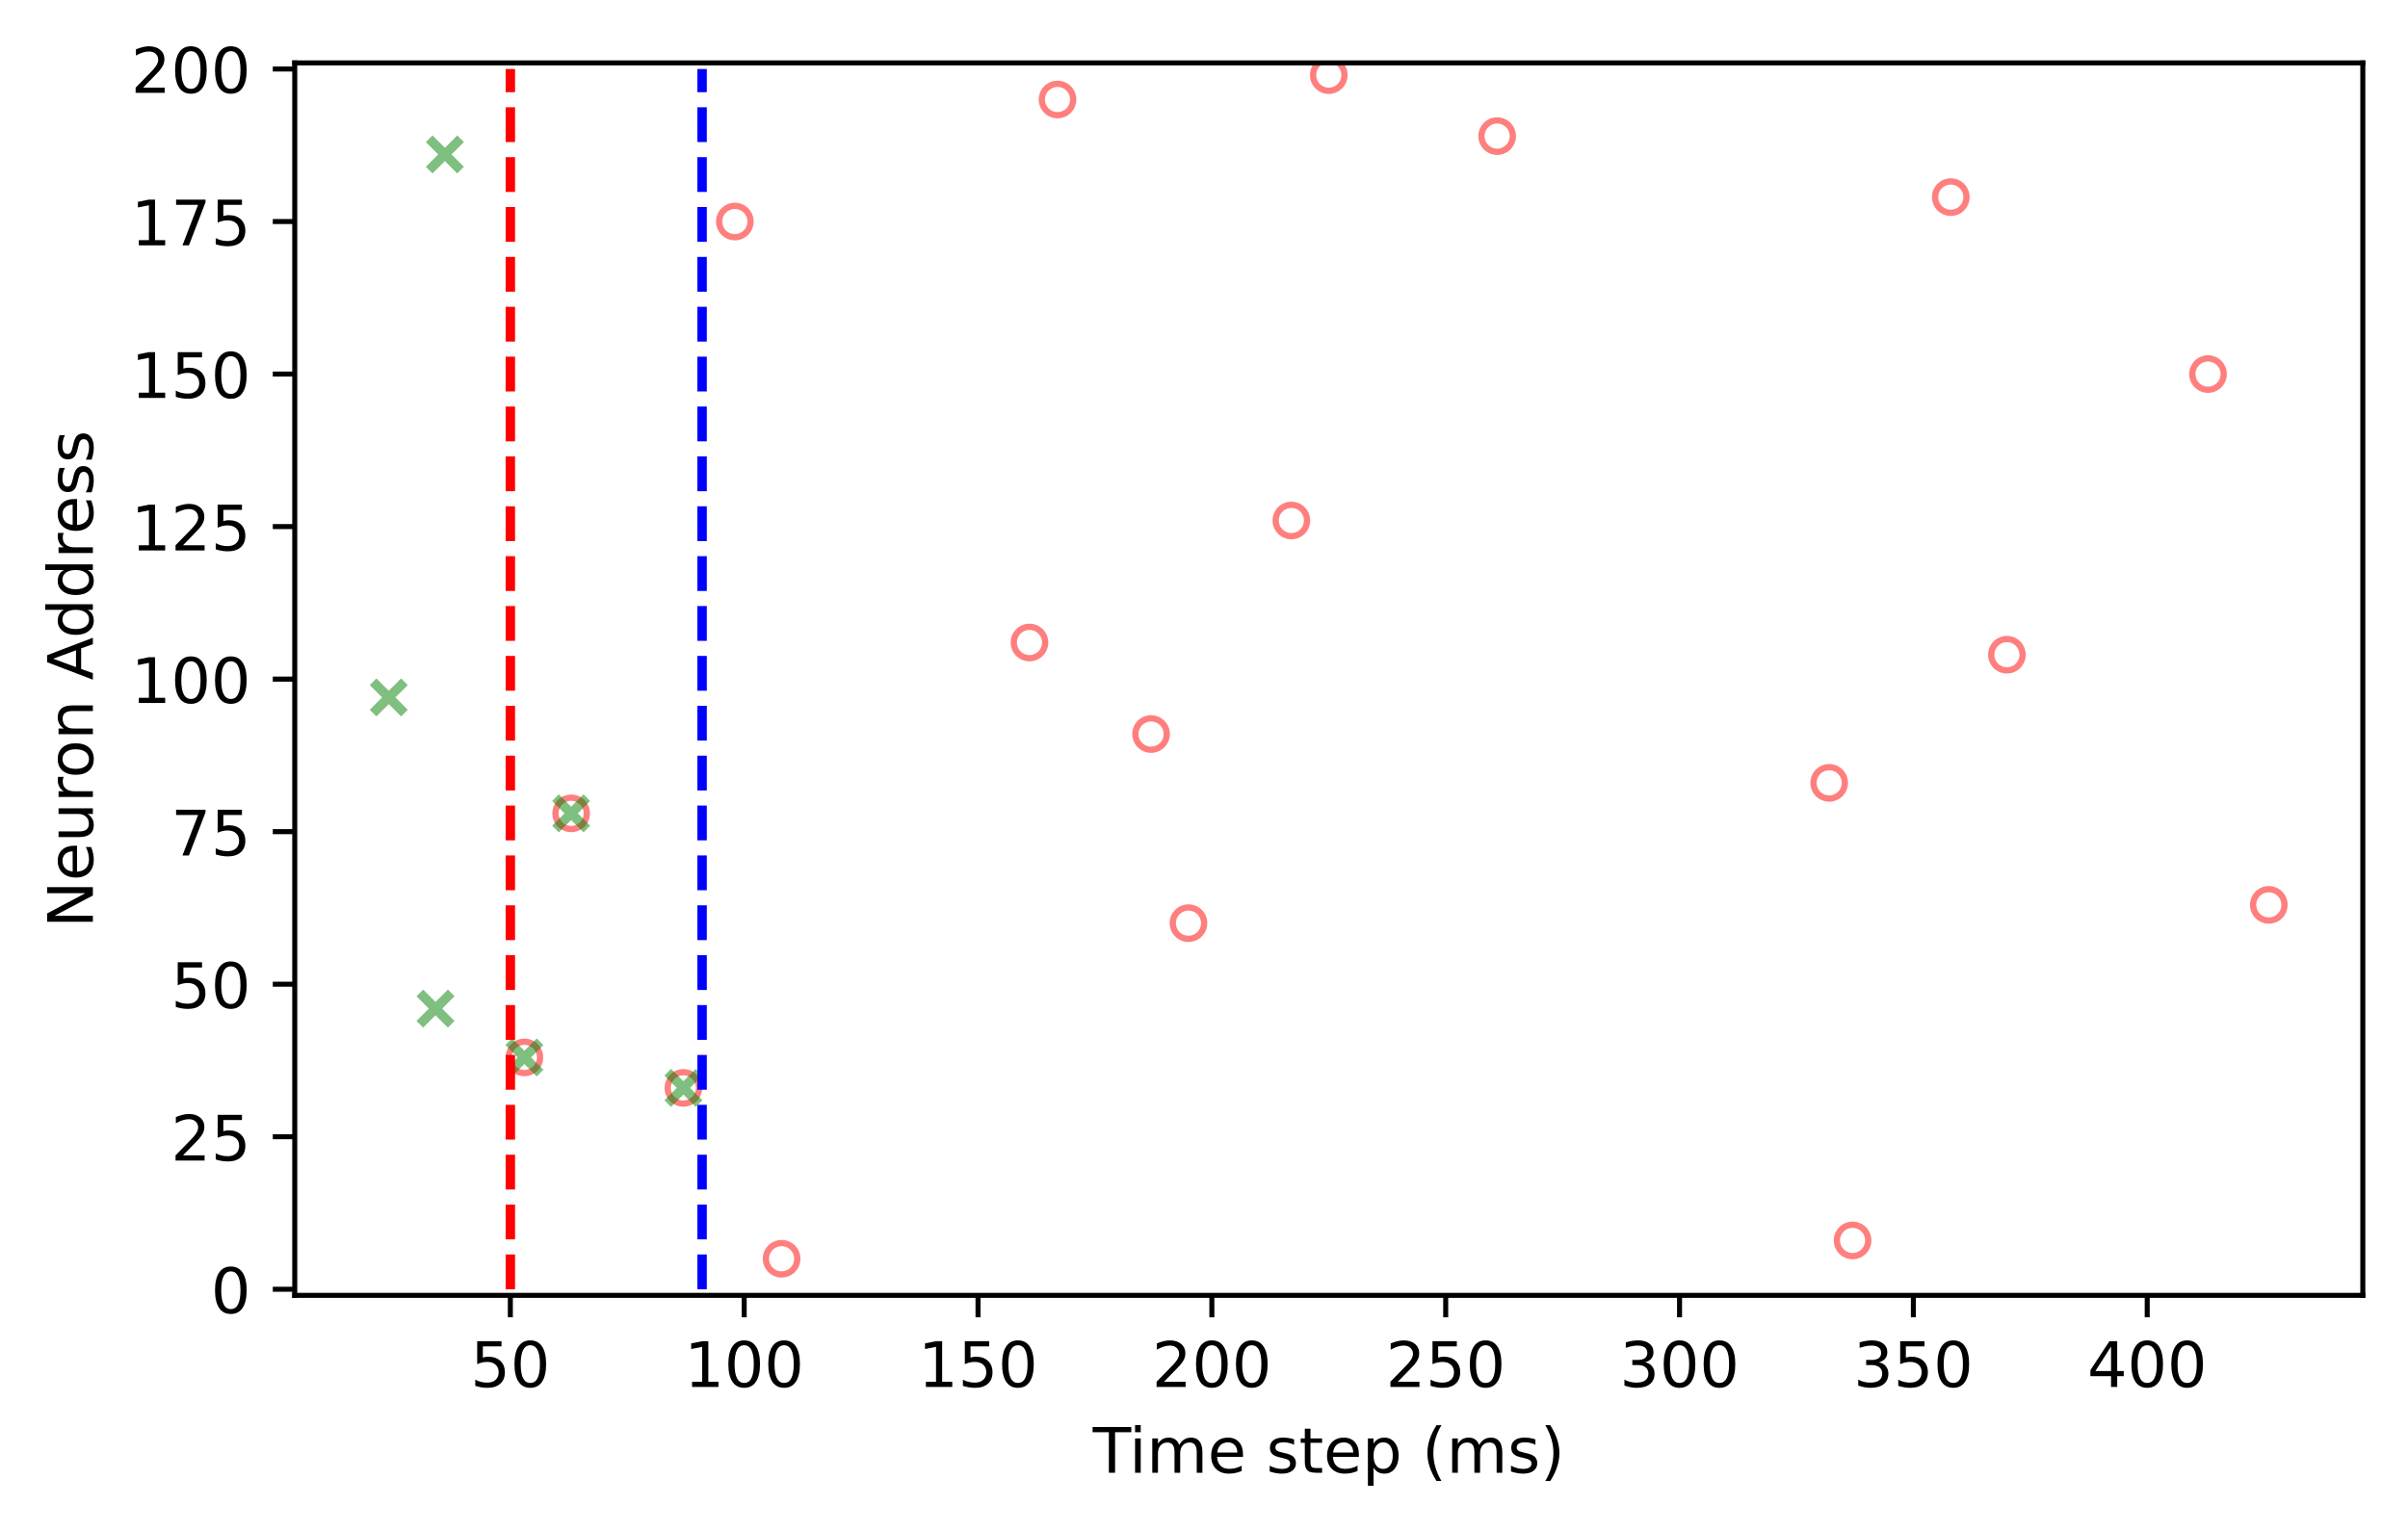
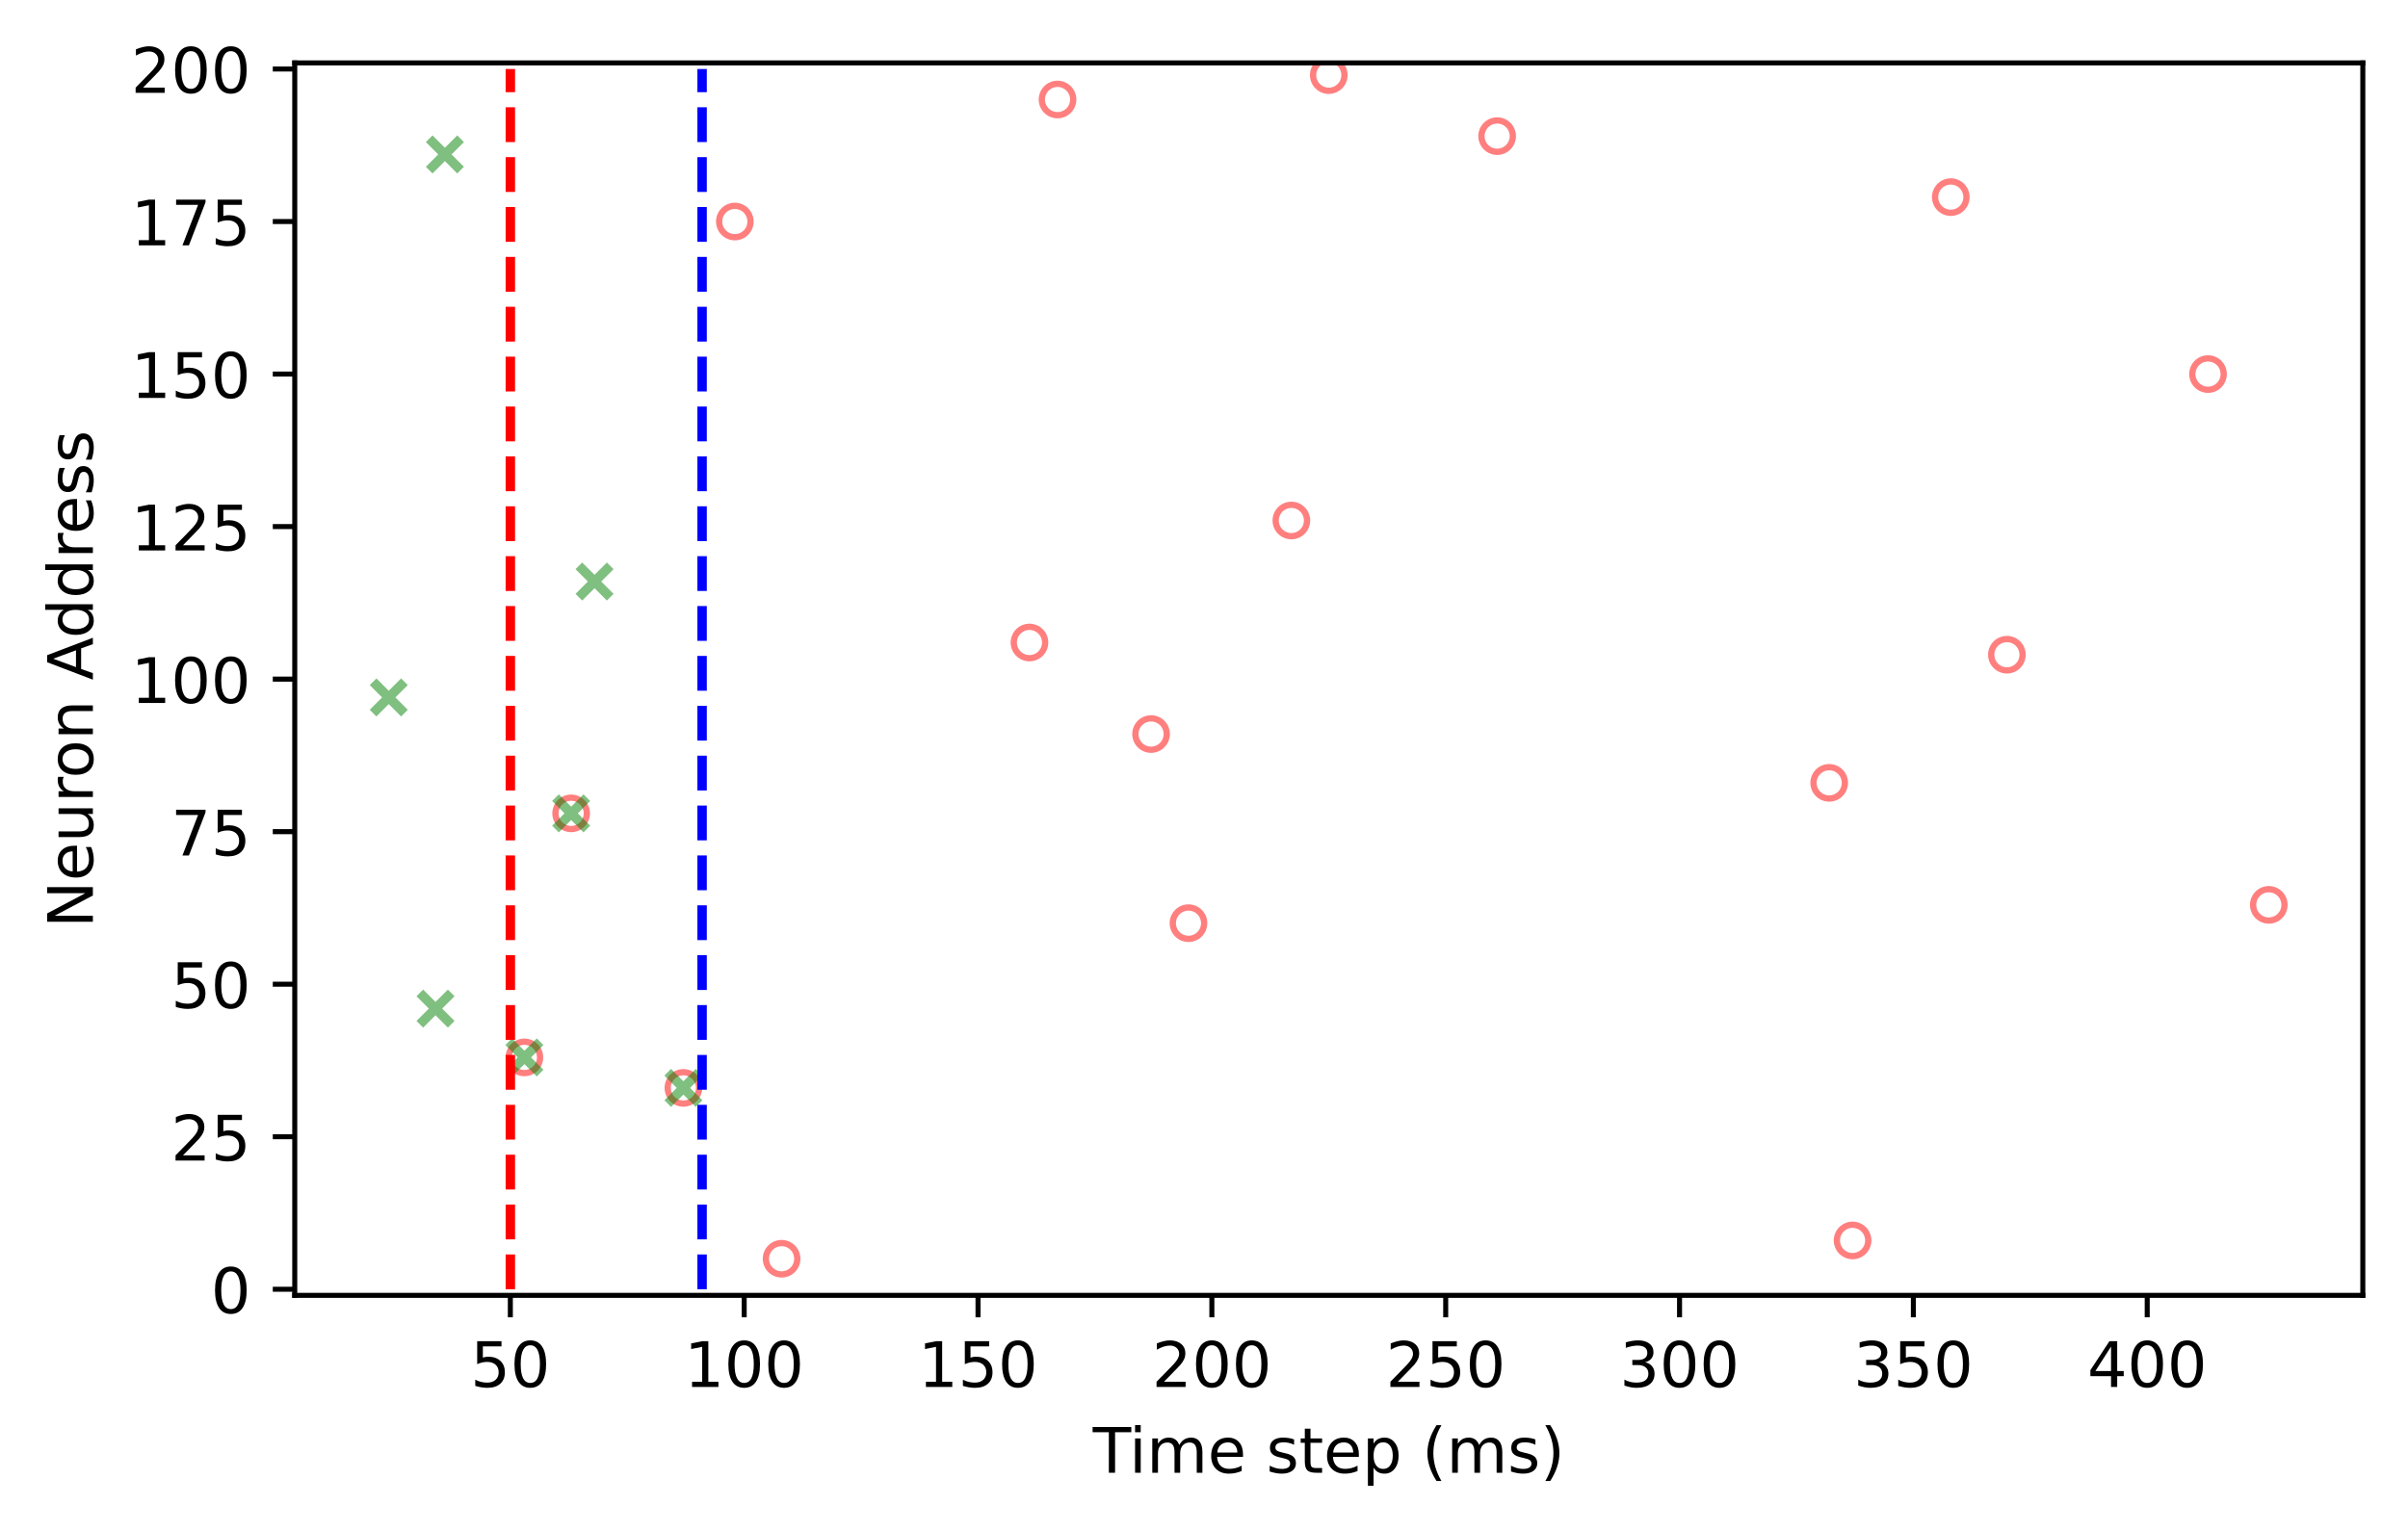
<svg xmlns="http://www.w3.org/2000/svg" xmlns:xlink="http://www.w3.org/1999/xlink" width="383.693pt" height="244.024pt" viewBox="0 0 383.693 244.024" version="1.1">
  <defs>
    <style type="text/css">*{stroke-linejoin: round; stroke-linecap: butt}</style>
  </defs>
  <g id="figure_1">
    <g id="patch_1">
      <path d="M 0 244.024  L 383.693 244.024  L 383.693 0  L 0 0  L 0 244.024  z " style="fill: none" />
    </g>
    <g id="axes_1">
      <g id="patch_2">
        <path d="M 46.966 206.468  L 376.493 206.468  L 376.493 10.027  L 46.966 10.027  L 46.966 206.468  z " style="fill: none" />
      </g>
      <g id="PathCollection_1">
        <defs>
-           <path id="C0_0_84345191f1" d="M 0 2.5  C 0.663 2.5 1.299 2.237 1.768 1.768  C 2.237 1.299 2.5 0.663 2.5 -0  C 2.5 -0.663 2.237 -1.299 1.768 -1.768  C 1.299 -2.237 0.663 -2.5 0 -2.5  C -0.663 -2.5 -1.299 -2.237 -1.768 -1.768  C -2.237 -1.299 -2.5 -0.663 -2.5 0  C -2.5 0.663 -2.237 1.299 -1.768 1.768  C -1.299 2.237 -0.663 2.5 0 2.5  z " />
+           <path id="C0_0_b20b6f2bf6" d="M 0 2.5  C 0.663 2.5 1.299 2.237 1.768 1.768  C 2.237 1.299 2.5 0.663 2.5 -0  C 2.5 -0.663 2.237 -1.299 1.768 -1.768  C 1.299 -2.237 0.663 -2.5 0 -2.5  C -0.663 -2.5 -1.299 -2.237 -1.768 -1.768  C -2.237 -1.299 -2.5 -0.663 -2.5 0  C -2.5 0.663 -2.237 1.299 -1.768 1.768  C -1.299 2.237 -0.663 2.5 0 2.5  z " />
        </defs>
-         <g clip-path="url(#pbf28fa0354)">
-           <use xlink:href="#C0_0_84345191f1" x="83.555" y="168.541" style="fill: none; stroke: #ff0000; stroke-opacity: 0.5" />
-         </g>
-         <g clip-path="url(#pbf28fa0354)">
-           <use xlink:href="#C0_0_84345191f1" x="91.007" y="129.642" style="fill: none; stroke: #ff0000; stroke-opacity: 0.5" />
-         </g>
-         <g clip-path="url(#pbf28fa0354)">
-           <use xlink:href="#C0_0_84345191f1" x="108.892" y="173.403" style="fill: none; stroke: #ff0000; stroke-opacity: 0.5" />
-         </g>
-         <g clip-path="url(#pbf28fa0354)">
-           <use xlink:href="#C0_0_84345191f1" x="117.089" y="35.311" style="fill: none; stroke: #ff0000; stroke-opacity: 0.5" />
-         </g>
-         <g clip-path="url(#pbf28fa0354)">
-           <use xlink:href="#C0_0_84345191f1" x="124.541" y="200.633" style="fill: none; stroke: #ff0000; stroke-opacity: 0.5" />
-         </g>
-         <g clip-path="url(#pbf28fa0354)">
-           <use xlink:href="#C0_0_84345191f1" x="164.037" y="102.412" style="fill: none; stroke: #ff0000; stroke-opacity: 0.5" />
-         </g>
-         <g clip-path="url(#pbf28fa0354)">
-           <use xlink:href="#C0_0_84345191f1" x="168.508" y="15.862" style="fill: none; stroke: #ff0000; stroke-opacity: 0.5" />
-         </g>
-         <g clip-path="url(#pbf28fa0354)">
-           <use xlink:href="#C0_0_84345191f1" x="183.412" y="117" style="fill: none; stroke: #ff0000; stroke-opacity: 0.5" />
-         </g>
-         <g clip-path="url(#pbf28fa0354)">
-           <use xlink:href="#C0_0_84345191f1" x="189.373" y="147.146" style="fill: none; stroke: #ff0000; stroke-opacity: 0.5" />
-         </g>
-         <g clip-path="url(#pbf28fa0354)">
-           <use xlink:href="#C0_0_84345191f1" x="205.768" y="82.963" style="fill: none; stroke: #ff0000; stroke-opacity: 0.5" />
-         </g>
-         <g clip-path="url(#pbf28fa0354)">
-           <use xlink:href="#C0_0_84345191f1" x="211.729" y="11.972" style="fill: none; stroke: #ff0000; stroke-opacity: 0.5" />
-         </g>
-         <g clip-path="url(#pbf28fa0354)">
-           <use xlink:href="#C0_0_84345191f1" x="238.557" y="21.696" style="fill: none; stroke: #ff0000; stroke-opacity: 0.5" />
-         </g>
-         <g clip-path="url(#pbf28fa0354)">
-           <use xlink:href="#C0_0_84345191f1" x="291.466" y="124.779" style="fill: none; stroke: #ff0000; stroke-opacity: 0.5" />
-         </g>
-         <g clip-path="url(#pbf28fa0354)">
-           <use xlink:href="#C0_0_84345191f1" x="295.192" y="197.715" style="fill: none; stroke: #ff0000; stroke-opacity: 0.5" />
-         </g>
-         <g clip-path="url(#pbf28fa0354)">
-           <use xlink:href="#C0_0_84345191f1" x="310.841" y="31.421" style="fill: none; stroke: #ff0000; stroke-opacity: 0.5" />
-         </g>
-         <g clip-path="url(#pbf28fa0354)">
-           <use xlink:href="#C0_0_84345191f1" x="319.783" y="104.357" style="fill: none; stroke: #ff0000; stroke-opacity: 0.5" />
-         </g>
-         <g clip-path="url(#pbf28fa0354)">
-           <use xlink:href="#C0_0_84345191f1" x="351.827" y="59.623" style="fill: none; stroke: #ff0000; stroke-opacity: 0.5" />
-         </g>
-         <g clip-path="url(#pbf28fa0354)">
-           <use xlink:href="#C0_0_84345191f1" x="361.515" y="144.229" style="fill: none; stroke: #ff0000; stroke-opacity: 0.5" />
+         <g clip-path="url(#p908ad0ea47)">
+           <use xlink:href="#C0_0_b20b6f2bf6" x="83.555" y="168.541" style="fill: none; stroke: #ff0000; stroke-opacity: 0.5" />
+         </g>
+         <g clip-path="url(#p908ad0ea47)">
+           <use xlink:href="#C0_0_b20b6f2bf6" x="91.007" y="129.642" style="fill: none; stroke: #ff0000; stroke-opacity: 0.5" />
+         </g>
+         <g clip-path="url(#p908ad0ea47)">
+           <use xlink:href="#C0_0_b20b6f2bf6" x="108.892" y="173.403" style="fill: none; stroke: #ff0000; stroke-opacity: 0.5" />
+         </g>
+         <g clip-path="url(#p908ad0ea47)">
+           <use xlink:href="#C0_0_b20b6f2bf6" x="117.089" y="35.311" style="fill: none; stroke: #ff0000; stroke-opacity: 0.5" />
+         </g>
+         <g clip-path="url(#p908ad0ea47)">
+           <use xlink:href="#C0_0_b20b6f2bf6" x="124.541" y="200.633" style="fill: none; stroke: #ff0000; stroke-opacity: 0.5" />
+         </g>
+         <g clip-path="url(#p908ad0ea47)">
+           <use xlink:href="#C0_0_b20b6f2bf6" x="164.037" y="102.412" style="fill: none; stroke: #ff0000; stroke-opacity: 0.5" />
+         </g>
+         <g clip-path="url(#p908ad0ea47)">
+           <use xlink:href="#C0_0_b20b6f2bf6" x="168.508" y="15.862" style="fill: none; stroke: #ff0000; stroke-opacity: 0.5" />
+         </g>
+         <g clip-path="url(#p908ad0ea47)">
+           <use xlink:href="#C0_0_b20b6f2bf6" x="183.412" y="117" style="fill: none; stroke: #ff0000; stroke-opacity: 0.5" />
+         </g>
+         <g clip-path="url(#p908ad0ea47)">
+           <use xlink:href="#C0_0_b20b6f2bf6" x="189.373" y="147.146" style="fill: none; stroke: #ff0000; stroke-opacity: 0.5" />
+         </g>
+         <g clip-path="url(#p908ad0ea47)">
+           <use xlink:href="#C0_0_b20b6f2bf6" x="205.768" y="82.963" style="fill: none; stroke: #ff0000; stroke-opacity: 0.5" />
+         </g>
+         <g clip-path="url(#p908ad0ea47)">
+           <use xlink:href="#C0_0_b20b6f2bf6" x="211.729" y="11.972" style="fill: none; stroke: #ff0000; stroke-opacity: 0.5" />
+         </g>
+         <g clip-path="url(#p908ad0ea47)">
+           <use xlink:href="#C0_0_b20b6f2bf6" x="238.557" y="21.696" style="fill: none; stroke: #ff0000; stroke-opacity: 0.5" />
+         </g>
+         <g clip-path="url(#p908ad0ea47)">
+           <use xlink:href="#C0_0_b20b6f2bf6" x="291.466" y="124.779" style="fill: none; stroke: #ff0000; stroke-opacity: 0.5" />
+         </g>
+         <g clip-path="url(#p908ad0ea47)">
+           <use xlink:href="#C0_0_b20b6f2bf6" x="295.192" y="197.715" style="fill: none; stroke: #ff0000; stroke-opacity: 0.5" />
+         </g>
+         <g clip-path="url(#p908ad0ea47)">
+           <use xlink:href="#C0_0_b20b6f2bf6" x="310.841" y="31.421" style="fill: none; stroke: #ff0000; stroke-opacity: 0.5" />
+         </g>
+         <g clip-path="url(#p908ad0ea47)">
+           <use xlink:href="#C0_0_b20b6f2bf6" x="319.783" y="104.357" style="fill: none; stroke: #ff0000; stroke-opacity: 0.5" />
+         </g>
+         <g clip-path="url(#p908ad0ea47)">
+           <use xlink:href="#C0_0_b20b6f2bf6" x="351.827" y="59.623" style="fill: none; stroke: #ff0000; stroke-opacity: 0.5" />
+         </g>
+         <g clip-path="url(#p908ad0ea47)">
+           <use xlink:href="#C0_0_b20b6f2bf6" x="361.515" y="144.229" style="fill: none; stroke: #ff0000; stroke-opacity: 0.5" />
        </g>
      </g>
      <g id="PathCollection_2">
        <defs>
-           <path id="m7a5903e57b" d="M -2.5 2.5  L 2.5 -2.5  M -2.5 -2.5  L 2.5 2.5  " style="stroke: #008000; stroke-opacity: 0.5; stroke-width: 1.5" />
+           <path id="me7c45e720c" d="M -2.5 2.5  L 2.5 -2.5  M -2.5 -2.5  L 2.5 2.5  " style="stroke: #008000; stroke-opacity: 0.5; stroke-width: 1.5" />
        </defs>
-         <g clip-path="url(#pbf28fa0354)">
-           <use xlink:href="#m7a5903e57b" x="61.944" y="111.165" style="fill: #008000; fill-opacity: 0.5; stroke: #008000; stroke-opacity: 0.5; stroke-width: 1.5" />
-           <use xlink:href="#m7a5903e57b" x="69.396" y="160.761" style="fill: #008000; fill-opacity: 0.5; stroke: #008000; stroke-opacity: 0.5; stroke-width: 1.5" />
-           <use xlink:href="#m7a5903e57b" x="70.887" y="24.614" style="fill: #008000; fill-opacity: 0.5; stroke: #008000; stroke-opacity: 0.5; stroke-width: 1.5" />
-           <use xlink:href="#m7a5903e57b" x="83.555" y="168.541" style="fill: #008000; fill-opacity: 0.5; stroke: #008000; stroke-opacity: 0.5; stroke-width: 1.5" />
-           <use xlink:href="#m7a5903e57b" x="91.007" y="129.642" style="fill: #008000; fill-opacity: 0.5; stroke: #008000; stroke-opacity: 0.5; stroke-width: 1.5" />
-           <use xlink:href="#m7a5903e57b" x="108.892" y="173.403" style="fill: #008000; fill-opacity: 0.5; stroke: #008000; stroke-opacity: 0.5; stroke-width: 1.5" />
+         <g clip-path="url(#p908ad0ea47)">
+           <use xlink:href="#me7c45e720c" x="61.944" y="111.165" style="fill: #008000; fill-opacity: 0.5; stroke: #008000; stroke-opacity: 0.5; stroke-width: 1.5" />
+           <use xlink:href="#me7c45e720c" x="69.396" y="160.761" style="fill: #008000; fill-opacity: 0.5; stroke: #008000; stroke-opacity: 0.5; stroke-width: 1.5" />
+           <use xlink:href="#me7c45e720c" x="70.887" y="24.614" style="fill: #008000; fill-opacity: 0.5; stroke: #008000; stroke-opacity: 0.5; stroke-width: 1.5" />
+           <use xlink:href="#me7c45e720c" x="83.555" y="168.541" style="fill: #008000; fill-opacity: 0.5; stroke: #008000; stroke-opacity: 0.5; stroke-width: 1.5" />
+           <use xlink:href="#me7c45e720c" x="91.007" y="129.642" style="fill: #008000; fill-opacity: 0.5; stroke: #008000; stroke-opacity: 0.5; stroke-width: 1.5" />
+           <use xlink:href="#me7c45e720c" x="94.733" y="92.688" style="fill: #008000; fill-opacity: 0.5; stroke: #008000; stroke-opacity: 0.5; stroke-width: 1.5" />
+           <use xlink:href="#me7c45e720c" x="108.892" y="173.403" style="fill: #008000; fill-opacity: 0.5; stroke: #008000; stroke-opacity: 0.5; stroke-width: 1.5" />
        </g>
      </g>
      <g id="matplotlib.axis_1">
        <g id="xtick_1">
          <g id="line2d_1">
            <defs>
-               <path id="m6c0c52fb5a" d="M 0 0  L 0 3.5  " style="stroke: #000000; stroke-width: 0.8" />
+               <path id="m9ec8c27d20" d="M 0 0  L 0 3.5  " style="stroke: #000000; stroke-width: 0.8" />
            </defs>
            <g>
-               <use xlink:href="#m6c0c52fb5a" x="81.319" y="206.468" style="stroke: #000000; stroke-width: 0.8" />
+               <use xlink:href="#m9ec8c27d20" x="81.319" y="206.468" style="stroke: #000000; stroke-width: 0.8" />
            </g>
          </g>
          <g id="text_1">
            <g transform="translate(74.95686 221.0661) scale(0.1 -0.1)">
              <defs>
                <path id="DejaVuSans-35" d="M 691 4666  L 3169 4666  L 3169 4134  L 1269 4134  L 1269 2991  Q 1406 3038 1543 3061  Q 1681 3084 1819 3084  Q 2600 3084 3056 2656  Q 3513 2228 3513 1497  Q 3513 744 3044 326  Q 2575 -91 1722 -91  Q 1428 -91 1123 -41  Q 819 9 494 109  L 494 744  Q 775 591 1075 516  Q 1375 441 1709 441  Q 2250 441 2565 725  Q 2881 1009 2881 1497  Q 2881 1984 2565 2268  Q 2250 2553 1709 2553  Q 1456 2553 1204 2497  Q 953 2441 691 2322  L 691 4666  z " transform="scale(0.015625)" />
                <path id="DejaVuSans-30" d="M 2034 4250  Q 1547 4250 1301 3770  Q 1056 3291 1056 2328  Q 1056 1369 1301 889  Q 1547 409 2034 409  Q 2525 409 2770 889  Q 3016 1369 3016 2328  Q 3016 3291 2770 3770  Q 2525 4250 2034 4250  z M 2034 4750  Q 2819 4750 3233 4129  Q 3647 3509 3647 2328  Q 3647 1150 3233 529  Q 2819 -91 2034 -91  Q 1250 -91 836 529  Q 422 1150 422 2328  Q 422 3509 836 4129  Q 1250 4750 2034 4750  z " transform="scale(0.015625)" />
              </defs>
              <use xlink:href="#DejaVuSans-35" />
              <use xlink:href="#DejaVuSans-30" transform="translate(63.62305 0)" />
            </g>
          </g>
        </g>
        <g id="xtick_2">
          <g id="line2d_2">
            <g>
-               <use xlink:href="#m6c0c52fb5a" x="118.579" y="206.468" style="stroke: #000000; stroke-width: 0.8" />
+               <use xlink:href="#m9ec8c27d20" x="118.579" y="206.468" style="stroke: #000000; stroke-width: 0.8" />
            </g>
          </g>
          <g id="text_2">
            <g transform="translate(109.0356 221.0661) scale(0.1 -0.1)">
              <defs>
                <path id="DejaVuSans-31" d="M 794 531  L 1825 531  L 1825 4091  L 703 3866  L 703 4441  L 1819 4666  L 2450 4666  L 2450 531  L 3481 531  L 3481 0  L 794 0  L 794 531  z " transform="scale(0.015625)" />
              </defs>
              <use xlink:href="#DejaVuSans-31" />
              <use xlink:href="#DejaVuSans-30" transform="translate(63.62305 0)" />
              <use xlink:href="#DejaVuSans-30" transform="translate(127.2461 0)" />
            </g>
          </g>
        </g>
        <g id="xtick_3">
          <g id="line2d_3">
            <g>
-               <use xlink:href="#m6c0c52fb5a" x="155.839" y="206.468" style="stroke: #000000; stroke-width: 0.8" />
+               <use xlink:href="#m9ec8c27d20" x="155.839" y="206.468" style="stroke: #000000; stroke-width: 0.8" />
            </g>
          </g>
          <g id="text_3">
            <g transform="translate(146.2956 221.0661) scale(0.1 -0.1)">
              <use xlink:href="#DejaVuSans-31" />
              <use xlink:href="#DejaVuSans-35" transform="translate(63.62305 0)" />
              <use xlink:href="#DejaVuSans-30" transform="translate(127.2461 0)" />
            </g>
          </g>
        </g>
        <g id="xtick_4">
          <g id="line2d_4">
            <g>
-               <use xlink:href="#m6c0c52fb5a" x="193.099" y="206.468" style="stroke: #000000; stroke-width: 0.8" />
+               <use xlink:href="#m9ec8c27d20" x="193.099" y="206.468" style="stroke: #000000; stroke-width: 0.8" />
            </g>
          </g>
          <g id="text_4">
            <g transform="translate(183.5556 221.0661) scale(0.1 -0.1)">
              <defs>
                <path id="DejaVuSans-32" d="M 1228 531  L 3431 531  L 3431 0  L 469 0  L 469 531  Q 828 903 1448 1529  Q 2069 2156 2228 2338  Q 2531 2678 2651 2914  Q 2772 3150 2772 3378  Q 2772 3750 2511 3984  Q 2250 4219 1831 4219  Q 1534 4219 1204 4116  Q 875 4013 500 3803  L 500 4441  Q 881 4594 1212 4672  Q 1544 4750 1819 4750  Q 2544 4750 2975 4387  Q 3406 4025 3406 3419  Q 3406 3131 3298 2873  Q 3191 2616 2906 2266  Q 2828 2175 2409 1742  Q 1991 1309 1228 531  z " transform="scale(0.015625)" />
              </defs>
              <use xlink:href="#DejaVuSans-32" />
              <use xlink:href="#DejaVuSans-30" transform="translate(63.62305 0)" />
              <use xlink:href="#DejaVuSans-30" transform="translate(127.2461 0)" />
            </g>
          </g>
        </g>
        <g id="xtick_5">
          <g id="line2d_5">
            <g>
-               <use xlink:href="#m6c0c52fb5a" x="230.359" y="206.468" style="stroke: #000000; stroke-width: 0.8" />
+               <use xlink:href="#m9ec8c27d20" x="230.359" y="206.468" style="stroke: #000000; stroke-width: 0.8" />
            </g>
          </g>
          <g id="text_5">
            <g transform="translate(220.8157 221.0661) scale(0.1 -0.1)">
              <use xlink:href="#DejaVuSans-32" />
              <use xlink:href="#DejaVuSans-35" transform="translate(63.62305 0)" />
              <use xlink:href="#DejaVuSans-30" transform="translate(127.2461 0)" />
            </g>
          </g>
        </g>
        <g id="xtick_6">
          <g id="line2d_6">
            <g>
-               <use xlink:href="#m6c0c52fb5a" x="267.619" y="206.468" style="stroke: #000000; stroke-width: 0.8" />
+               <use xlink:href="#m9ec8c27d20" x="267.619" y="206.468" style="stroke: #000000; stroke-width: 0.8" />
            </g>
          </g>
          <g id="text_6">
            <g transform="translate(258.0757 221.0661) scale(0.1 -0.1)">
              <defs>
                <path id="DejaVuSans-33" d="M 2597 2516  Q 3050 2419 3304 2112  Q 3559 1806 3559 1356  Q 3559 666 3084 287  Q 2609 -91 1734 -91  Q 1441 -91 1130 -33  Q 819 25 488 141  L 488 750  Q 750 597 1062 519  Q 1375 441 1716 441  Q 2309 441 2620 675  Q 2931 909 2931 1356  Q 2931 1769 2642 2001  Q 2353 2234 1838 2234  L 1294 2234  L 1294 2753  L 1863 2753  Q 2328 2753 2575 2939  Q 2822 3125 2822 3475  Q 2822 3834 2567 4026  Q 2313 4219 1838 4219  Q 1578 4219 1281 4162  Q 984 4106 628 3988  L 628 4550  Q 988 4650 1302 4700  Q 1616 4750 1894 4750  Q 2613 4750 3031 4423  Q 3450 4097 3450 3541  Q 3450 3153 3228 2886  Q 3006 2619 2597 2516  z " transform="scale(0.015625)" />
              </defs>
              <use xlink:href="#DejaVuSans-33" />
              <use xlink:href="#DejaVuSans-30" transform="translate(63.62305 0)" />
              <use xlink:href="#DejaVuSans-30" transform="translate(127.2461 0)" />
            </g>
          </g>
        </g>
        <g id="xtick_7">
          <g id="line2d_7">
            <g>
-               <use xlink:href="#m6c0c52fb5a" x="304.879" y="206.468" style="stroke: #000000; stroke-width: 0.8" />
+               <use xlink:href="#m9ec8c27d20" x="304.879" y="206.468" style="stroke: #000000; stroke-width: 0.8" />
            </g>
          </g>
          <g id="text_7">
            <g transform="translate(295.3357 221.0661) scale(0.1 -0.1)">
              <use xlink:href="#DejaVuSans-33" />
              <use xlink:href="#DejaVuSans-35" transform="translate(63.62305 0)" />
              <use xlink:href="#DejaVuSans-30" transform="translate(127.2461 0)" />
            </g>
          </g>
        </g>
        <g id="xtick_8">
          <g id="line2d_8">
            <g>
-               <use xlink:href="#m6c0c52fb5a" x="342.139" y="206.468" style="stroke: #000000; stroke-width: 0.8" />
+               <use xlink:href="#m9ec8c27d20" x="342.139" y="206.468" style="stroke: #000000; stroke-width: 0.8" />
            </g>
          </g>
          <g id="text_8">
            <g transform="translate(332.5957 221.0661) scale(0.1 -0.1)">
              <defs>
                <path id="DejaVuSans-34" d="M 2419 4116  L 825 1625  L 2419 1625  L 2419 4116  z M 2253 4666  L 3047 4666  L 3047 1625  L 3713 1625  L 3713 1100  L 3047 1100  L 3047 0  L 2419 0  L 2419 1100  L 313 1100  L 313 1709  L 2253 4666  z " transform="scale(0.015625)" />
              </defs>
              <use xlink:href="#DejaVuSans-34" />
              <use xlink:href="#DejaVuSans-30" transform="translate(63.62305 0)" />
              <use xlink:href="#DejaVuSans-30" transform="translate(127.2461 0)" />
            </g>
          </g>
        </g>
        <g id="text_9">
          <g transform="translate(174.1255 234.7442) scale(0.1 -0.1)">
            <defs>
              <path id="DejaVuSans-54" d="M -19 4666  L 3928 4666  L 3928 4134  L 2272 4134  L 2272 0  L 1638 0  L 1638 4134  L -19 4134  L -19 4666  z " transform="scale(0.015625)" />
              <path id="DejaVuSans-69" d="M 603 3500  L 1178 3500  L 1178 0  L 603 0  L 603 3500  z M 603 4863  L 1178 4863  L 1178 4134  L 603 4134  L 603 4863  z " transform="scale(0.015625)" />
              <path id="DejaVuSans-6d" d="M 3328 2828  Q 3544 3216 3844 3400  Q 4144 3584 4550 3584  Q 5097 3584 5394 3201  Q 5691 2819 5691 2113  L 5691 0  L 5113 0  L 5113 2094  Q 5113 2597 4934 2840  Q 4756 3084 4391 3084  Q 3944 3084 3684 2787  Q 3425 2491 3425 1978  L 3425 0  L 2847 0  L 2847 2094  Q 2847 2600 2669 2842  Q 2491 3084 2119 3084  Q 1678 3084 1418 2786  Q 1159 2488 1159 1978  L 1159 0  L 581 0  L 581 3500  L 1159 3500  L 1159 2956  Q 1356 3278 1631 3431  Q 1906 3584 2284 3584  Q 2666 3584 2933 3390  Q 3200 3197 3328 2828  z " transform="scale(0.015625)" />
              <path id="DejaVuSans-65" d="M 3597 1894  L 3597 1613  L 953 1613  Q 991 1019 1311 708  Q 1631 397 2203 397  Q 2534 397 2845 478  Q 3156 559 3463 722  L 3463 178  Q 3153 47 2828 -22  Q 2503 -91 2169 -91  Q 1331 -91 842 396  Q 353 884 353 1716  Q 353 2575 817 3079  Q 1281 3584 2069 3584  Q 2775 3584 3186 3129  Q 3597 2675 3597 1894  z M 3022 2063  Q 3016 2534 2758 2815  Q 2500 3097 2075 3097  Q 1594 3097 1305 2825  Q 1016 2553 972 2059  L 3022 2063  z " transform="scale(0.015625)" />
              <path id="DejaVuSans-20" transform="scale(0.015625)" />
              <path id="DejaVuSans-73" d="M 2834 3397  L 2834 2853  Q 2591 2978 2328 3040  Q 2066 3103 1784 3103  Q 1356 3103 1142 2972  Q 928 2841 928 2578  Q 928 2378 1081 2264  Q 1234 2150 1697 2047  L 1894 2003  Q 2506 1872 2764 1633  Q 3022 1394 3022 966  Q 3022 478 2636 193  Q 2250 -91 1575 -91  Q 1294 -91 989 -36  Q 684 19 347 128  L 347 722  Q 666 556 975 473  Q 1284 391 1588 391  Q 1994 391 2212 530  Q 2431 669 2431 922  Q 2431 1156 2273 1281  Q 2116 1406 1581 1522  L 1381 1569  Q 847 1681 609 1914  Q 372 2147 372 2553  Q 372 3047 722 3315  Q 1072 3584 1716 3584  Q 2034 3584 2315 3537  Q 2597 3491 2834 3397  z " transform="scale(0.015625)" />
              <path id="DejaVuSans-74" d="M 1172 4494  L 1172 3500  L 2356 3500  L 2356 3053  L 1172 3053  L 1172 1153  Q 1172 725 1289 603  Q 1406 481 1766 481  L 2356 481  L 2356 0  L 1766 0  Q 1100 0 847 248  Q 594 497 594 1153  L 594 3053  L 172 3053  L 172 3500  L 594 3500  L 594 4494  L 1172 4494  z " transform="scale(0.015625)" />
              <path id="DejaVuSans-70" d="M 1159 525  L 1159 -1331  L 581 -1331  L 581 3500  L 1159 3500  L 1159 2969  Q 1341 3281 1617 3432  Q 1894 3584 2278 3584  Q 2916 3584 3314 3078  Q 3713 2572 3713 1747  Q 3713 922 3314 415  Q 2916 -91 2278 -91  Q 1894 -91 1617 61  Q 1341 213 1159 525  z M 3116 1747  Q 3116 2381 2855 2742  Q 2594 3103 2138 3103  Q 1681 3103 1420 2742  Q 1159 2381 1159 1747  Q 1159 1113 1420 752  Q 1681 391 2138 391  Q 2594 391 2855 752  Q 3116 1113 3116 1747  z " transform="scale(0.015625)" />
              <path id="DejaVuSans-28" d="M 1984 4856  Q 1566 4138 1362 3434  Q 1159 2731 1159 2009  Q 1159 1288 1364 580  Q 1569 -128 1984 -844  L 1484 -844  Q 1016 -109 783 600  Q 550 1309 550 2009  Q 550 2706 781 3412  Q 1013 4119 1484 4856  L 1984 4856  z " transform="scale(0.015625)" />
              <path id="DejaVuSans-29" d="M 513 4856  L 1013 4856  Q 1481 4119 1714 3412  Q 1947 2706 1947 2009  Q 1947 1309 1714 600  Q 1481 -109 1013 -844  L 513 -844  Q 928 -128 1133 580  Q 1338 1288 1338 2009  Q 1338 2731 1133 3434  Q 928 4138 513 4856  z " transform="scale(0.015625)" />
            </defs>
            <use xlink:href="#DejaVuSans-54" />
            <use xlink:href="#DejaVuSans-69" transform="translate(57.95898 0)" />
            <use xlink:href="#DejaVuSans-6d" transform="translate(85.74219 0)" />
            <use xlink:href="#DejaVuSans-65" transform="translate(183.1543 0)" />
            <use xlink:href="#DejaVuSans-20" transform="translate(244.6777 0)" />
            <use xlink:href="#DejaVuSans-73" transform="translate(276.4648 0)" />
            <use xlink:href="#DejaVuSans-74" transform="translate(328.5645 0)" />
            <use xlink:href="#DejaVuSans-65" transform="translate(367.7734 0)" />
            <use xlink:href="#DejaVuSans-70" transform="translate(429.2969 0)" />
            <use xlink:href="#DejaVuSans-20" transform="translate(492.7734 0)" />
            <use xlink:href="#DejaVuSans-28" transform="translate(524.5605 0)" />
            <use xlink:href="#DejaVuSans-6d" transform="translate(563.5742 0)" />
            <use xlink:href="#DejaVuSans-73" transform="translate(660.9863 0)" />
            <use xlink:href="#DejaVuSans-29" transform="translate(713.0859 0)" />
          </g>
        </g>
      </g>
      <g id="matplotlib.axis_2">
        <g id="ytick_1">
          <g id="line2d_9">
            <defs>
-               <path id="m857e38dce5" d="M 0 0  L -3.5 0  " style="stroke: #000000; stroke-width: 0.8" />
+               <path id="mf66e66ab22" d="M 0 0  L -3.5 0  " style="stroke: #000000; stroke-width: 0.8" />
            </defs>
            <g>
-               <use xlink:href="#m857e38dce5" x="46.966" y="205.495" style="stroke: #000000; stroke-width: 0.8" />
+               <use xlink:href="#mf66e66ab22" x="46.966" y="205.495" style="stroke: #000000; stroke-width: 0.8" />
            </g>
          </g>
          <g id="text_10">
            <g transform="translate(33.60312 209.2944) scale(0.1 -0.1)">
              <use xlink:href="#DejaVuSans-30" />
            </g>
          </g>
        </g>
        <g id="ytick_2">
          <g id="line2d_10">
            <g>
-               <use xlink:href="#m857e38dce5" x="46.966" y="181.183" style="stroke: #000000; stroke-width: 0.8" />
+               <use xlink:href="#mf66e66ab22" x="46.966" y="181.183" style="stroke: #000000; stroke-width: 0.8" />
            </g>
          </g>
          <g id="text_11">
            <g transform="translate(27.24063 184.9824) scale(0.1 -0.1)">
              <use xlink:href="#DejaVuSans-32" />
              <use xlink:href="#DejaVuSans-35" transform="translate(63.62305 0)" />
            </g>
          </g>
        </g>
        <g id="ytick_3">
          <g id="line2d_11">
            <g>
-               <use xlink:href="#m857e38dce5" x="46.966" y="156.871" style="stroke: #000000; stroke-width: 0.8" />
+               <use xlink:href="#mf66e66ab22" x="46.966" y="156.871" style="stroke: #000000; stroke-width: 0.8" />
            </g>
          </g>
          <g id="text_12">
            <g transform="translate(27.24063 160.6704) scale(0.1 -0.1)">
              <use xlink:href="#DejaVuSans-35" />
              <use xlink:href="#DejaVuSans-30" transform="translate(63.62305 0)" />
            </g>
          </g>
        </g>
        <g id="ytick_4">
          <g id="line2d_12">
            <g>
-               <use xlink:href="#m857e38dce5" x="46.966" y="132.559" style="stroke: #000000; stroke-width: 0.8" />
+               <use xlink:href="#mf66e66ab22" x="46.966" y="132.559" style="stroke: #000000; stroke-width: 0.8" />
            </g>
          </g>
          <g id="text_13">
            <g transform="translate(27.24063 136.3584) scale(0.1 -0.1)">
              <defs>
                <path id="DejaVuSans-37" d="M 525 4666  L 3525 4666  L 3525 4397  L 1831 0  L 1172 0  L 2766 4134  L 525 4134  L 525 4666  z " transform="scale(0.015625)" />
              </defs>
              <use xlink:href="#DejaVuSans-37" />
              <use xlink:href="#DejaVuSans-35" transform="translate(63.62305 0)" />
            </g>
          </g>
        </g>
        <g id="ytick_5">
          <g id="line2d_13">
            <g>
-               <use xlink:href="#m857e38dce5" x="46.966" y="108.247" style="stroke: #000000; stroke-width: 0.8" />
+               <use xlink:href="#mf66e66ab22" x="46.966" y="108.247" style="stroke: #000000; stroke-width: 0.8" />
            </g>
          </g>
          <g id="text_14">
            <g transform="translate(20.87813 112.0464) scale(0.1 -0.1)">
              <use xlink:href="#DejaVuSans-31" />
              <use xlink:href="#DejaVuSans-30" transform="translate(63.62305 0)" />
              <use xlink:href="#DejaVuSans-30" transform="translate(127.2461 0)" />
            </g>
          </g>
        </g>
        <g id="ytick_6">
          <g id="line2d_14">
            <g>
-               <use xlink:href="#m857e38dce5" x="46.966" y="83.935" style="stroke: #000000; stroke-width: 0.8" />
+               <use xlink:href="#mf66e66ab22" x="46.966" y="83.935" style="stroke: #000000; stroke-width: 0.8" />
            </g>
          </g>
          <g id="text_15">
            <g transform="translate(20.87813 87.73443) scale(0.1 -0.1)">
              <use xlink:href="#DejaVuSans-31" />
              <use xlink:href="#DejaVuSans-32" transform="translate(63.62305 0)" />
              <use xlink:href="#DejaVuSans-35" transform="translate(127.2461 0)" />
            </g>
          </g>
        </g>
        <g id="ytick_7">
          <g id="line2d_15">
            <g>
-               <use xlink:href="#m857e38dce5" x="46.966" y="59.623" style="stroke: #000000; stroke-width: 0.8" />
+               <use xlink:href="#mf66e66ab22" x="46.966" y="59.623" style="stroke: #000000; stroke-width: 0.8" />
            </g>
          </g>
          <g id="text_16">
            <g transform="translate(20.87813 63.42243) scale(0.1 -0.1)">
              <use xlink:href="#DejaVuSans-31" />
              <use xlink:href="#DejaVuSans-35" transform="translate(63.62305 0)" />
              <use xlink:href="#DejaVuSans-30" transform="translate(127.2461 0)" />
            </g>
          </g>
        </g>
        <g id="ytick_8">
          <g id="line2d_16">
            <g>
-               <use xlink:href="#m857e38dce5" x="46.966" y="35.311" style="stroke: #000000; stroke-width: 0.8" />
+               <use xlink:href="#mf66e66ab22" x="46.966" y="35.311" style="stroke: #000000; stroke-width: 0.8" />
            </g>
          </g>
          <g id="text_17">
            <g transform="translate(20.87813 39.11044) scale(0.1 -0.1)">
              <use xlink:href="#DejaVuSans-31" />
              <use xlink:href="#DejaVuSans-37" transform="translate(63.62305 0)" />
              <use xlink:href="#DejaVuSans-35" transform="translate(127.2461 0)" />
            </g>
          </g>
        </g>
        <g id="ytick_9">
          <g id="line2d_17">
            <g>
-               <use xlink:href="#m857e38dce5" x="46.966" y="10.999" style="stroke: #000000; stroke-width: 0.8" />
+               <use xlink:href="#mf66e66ab22" x="46.966" y="10.999" style="stroke: #000000; stroke-width: 0.8" />
            </g>
          </g>
          <g id="text_18">
            <g transform="translate(20.87813 14.79844) scale(0.1 -0.1)">
              <use xlink:href="#DejaVuSans-32" />
              <use xlink:href="#DejaVuSans-30" transform="translate(63.62305 0)" />
              <use xlink:href="#DejaVuSans-30" transform="translate(127.2461 0)" />
            </g>
          </g>
        </g>
        <g id="text_19">
          <g transform="translate(14.79844 147.9035) rotate(-90) scale(0.1 -0.1)">
            <defs>
              <path id="DejaVuSans-4e" d="M 628 4666  L 1478 4666  L 3547 763  L 3547 4666  L 4159 4666  L 4159 0  L 3309 0  L 1241 3903  L 1241 0  L 628 0  L 628 4666  z " transform="scale(0.015625)" />
              <path id="DejaVuSans-75" d="M 544 1381  L 544 3500  L 1119 3500  L 1119 1403  Q 1119 906 1312 657  Q 1506 409 1894 409  Q 2359 409 2629 706  Q 2900 1003 2900 1516  L 2900 3500  L 3475 3500  L 3475 0  L 2900 0  L 2900 538  Q 2691 219 2414 64  Q 2138 -91 1772 -91  Q 1169 -91 856 284  Q 544 659 544 1381  z M 1991 3584  L 1991 3584  z " transform="scale(0.015625)" />
              <path id="DejaVuSans-72" d="M 2631 2963  Q 2534 3019 2420 3045  Q 2306 3072 2169 3072  Q 1681 3072 1420 2755  Q 1159 2438 1159 1844  L 1159 0  L 581 0  L 581 3500  L 1159 3500  L 1159 2956  Q 1341 3275 1631 3429  Q 1922 3584 2338 3584  Q 2397 3584 2469 3576  Q 2541 3569 2628 3553  L 2631 2963  z " transform="scale(0.015625)" />
              <path id="DejaVuSans-6f" d="M 1959 3097  Q 1497 3097 1228 2736  Q 959 2375 959 1747  Q 959 1119 1226 758  Q 1494 397 1959 397  Q 2419 397 2687 759  Q 2956 1122 2956 1747  Q 2956 2369 2687 2733  Q 2419 3097 1959 3097  z M 1959 3584  Q 2709 3584 3137 3096  Q 3566 2609 3566 1747  Q 3566 888 3137 398  Q 2709 -91 1959 -91  Q 1206 -91 779 398  Q 353 888 353 1747  Q 353 2609 779 3096  Q 1206 3584 1959 3584  z " transform="scale(0.015625)" />
              <path id="DejaVuSans-6e" d="M 3513 2113  L 3513 0  L 2938 0  L 2938 2094  Q 2938 2591 2744 2837  Q 2550 3084 2163 3084  Q 1697 3084 1428 2787  Q 1159 2491 1159 1978  L 1159 0  L 581 0  L 581 3500  L 1159 3500  L 1159 2956  Q 1366 3272 1645 3428  Q 1925 3584 2291 3584  Q 2894 3584 3203 3211  Q 3513 2838 3513 2113  z " transform="scale(0.015625)" />
              <path id="DejaVuSans-41" d="M 2188 4044  L 1331 1722  L 3047 1722  L 2188 4044  z M 1831 4666  L 2547 4666  L 4325 0  L 3669 0  L 3244 1197  L 1141 1197  L 716 0  L 50 0  L 1831 4666  z " transform="scale(0.015625)" />
              <path id="DejaVuSans-64" d="M 2906 2969  L 2906 4863  L 3481 4863  L 3481 0  L 2906 0  L 2906 525  Q 2725 213 2448 61  Q 2172 -91 1784 -91  Q 1150 -91 751 415  Q 353 922 353 1747  Q 353 2572 751 3078  Q 1150 3584 1784 3584  Q 2172 3584 2448 3432  Q 2725 3281 2906 2969  z M 947 1747  Q 947 1113 1208 752  Q 1469 391 1925 391  Q 2381 391 2643 752  Q 2906 1113 2906 1747  Q 2906 2381 2643 2742  Q 2381 3103 1925 3103  Q 1469 3103 1208 2742  Q 947 2381 947 1747  z " transform="scale(0.015625)" />
            </defs>
            <use xlink:href="#DejaVuSans-4e" />
            <use xlink:href="#DejaVuSans-65" transform="translate(74.80469 0)" />
            <use xlink:href="#DejaVuSans-75" transform="translate(136.3281 0)" />
            <use xlink:href="#DejaVuSans-72" transform="translate(199.707 0)" />
            <use xlink:href="#DejaVuSans-6f" transform="translate(238.5703 0)" />
            <use xlink:href="#DejaVuSans-6e" transform="translate(299.752 0)" />
            <use xlink:href="#DejaVuSans-20" transform="translate(363.1309 0)" />
            <use xlink:href="#DejaVuSans-41" transform="translate(394.918 0)" />
            <use xlink:href="#DejaVuSans-64" transform="translate(461.5762 0)" />
            <use xlink:href="#DejaVuSans-64" transform="translate(525.0527 0)" />
            <use xlink:href="#DejaVuSans-72" transform="translate(588.5293 0)" />
            <use xlink:href="#DejaVuSans-65" transform="translate(627.3926 0)" />
            <use xlink:href="#DejaVuSans-73" transform="translate(688.916 0)" />
            <use xlink:href="#DejaVuSans-73" transform="translate(741.0156 0)" />
          </g>
        </g>
      </g>
      <g id="LineCollection_1">
-         <path d="M 81.319 205.495  L 81.319 10.999  " clip-path="url(#pbf28fa0354)" style="fill: none; stroke-dasharray: 5.55,2.4; stroke-dashoffset: 0; stroke: #ff0000; stroke-width: 1.5" />
+         <path d="M 81.319 205.495  L 81.319 10.999  " clip-path="url(#p908ad0ea47)" style="fill: none; stroke-dasharray: 5.55,2.4; stroke-dashoffset: 0; stroke: #ff0000; stroke-width: 1.5" />
      </g>
      <g id="LineCollection_2">
-         <path d="M 111.873 205.495  L 111.873 10.999  " clip-path="url(#pbf28fa0354)" style="fill: none; stroke-dasharray: 5.55,2.4; stroke-dashoffset: 0; stroke: #0000ff; stroke-width: 1.5" />
+         <path d="M 111.873 205.495  L 111.873 10.999  " clip-path="url(#p908ad0ea47)" style="fill: none; stroke-dasharray: 5.55,2.4; stroke-dashoffset: 0; stroke: #0000ff; stroke-width: 1.5" />
      </g>
      <g id="patch_3">
        <path d="M 46.966 206.468  L 46.966 10.027  " style="fill: none; stroke: #000000; stroke-width: 0.8; stroke-linejoin: miter; stroke-linecap: square" />
      </g>
      <g id="patch_4">
        <path d="M 376.493 206.468  L 376.493 10.027  " style="fill: none; stroke: #000000; stroke-width: 0.8; stroke-linejoin: miter; stroke-linecap: square" />
      </g>
      <g id="patch_5">
        <path d="M 46.966 206.468  L 376.493 206.468  " style="fill: none; stroke: #000000; stroke-width: 0.8; stroke-linejoin: miter; stroke-linecap: square" />
      </g>
      <g id="patch_6">
        <path d="M 46.966 10.027  L 376.493 10.027  " style="fill: none; stroke: #000000; stroke-width: 0.8; stroke-linejoin: miter; stroke-linecap: square" />
      </g>
    </g>
  </g>
  <defs>
-     <clipPath id="pbf28fa0354">
+     <clipPath id="p908ad0ea47">
      <rect x="46.966" y="10.027" width="329.528" height="196.441" />
    </clipPath>
  </defs>
</svg>
